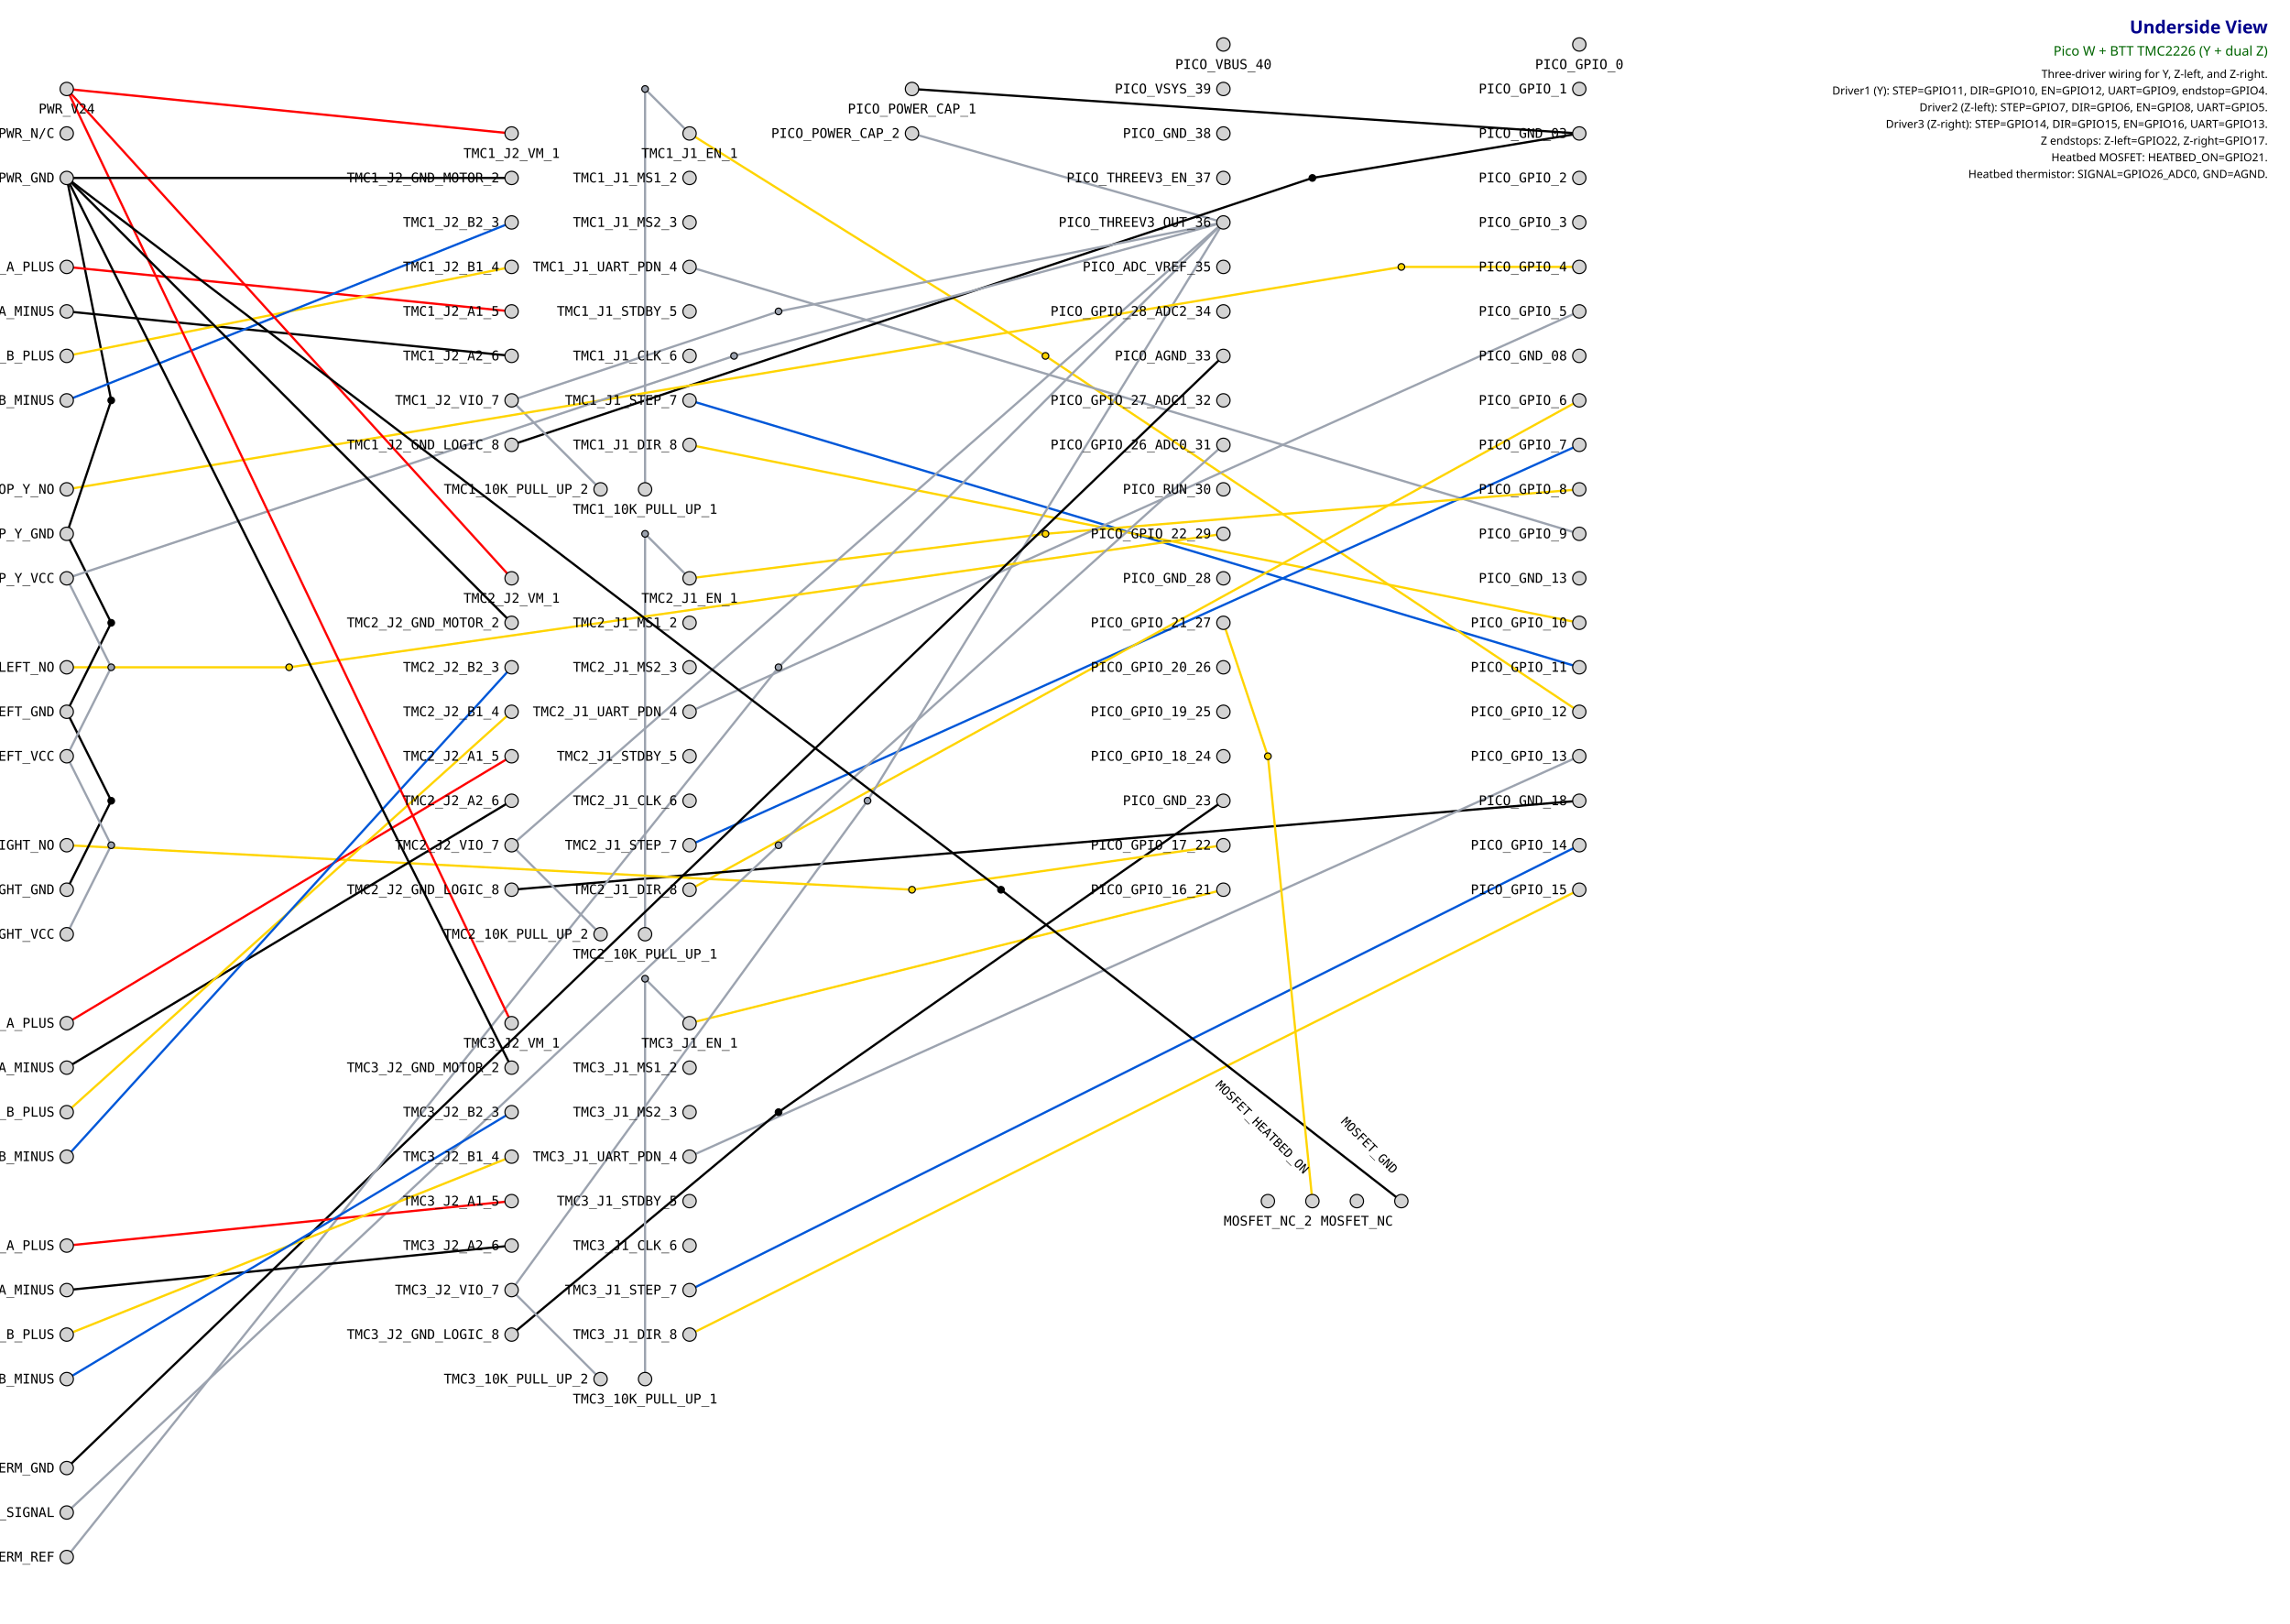
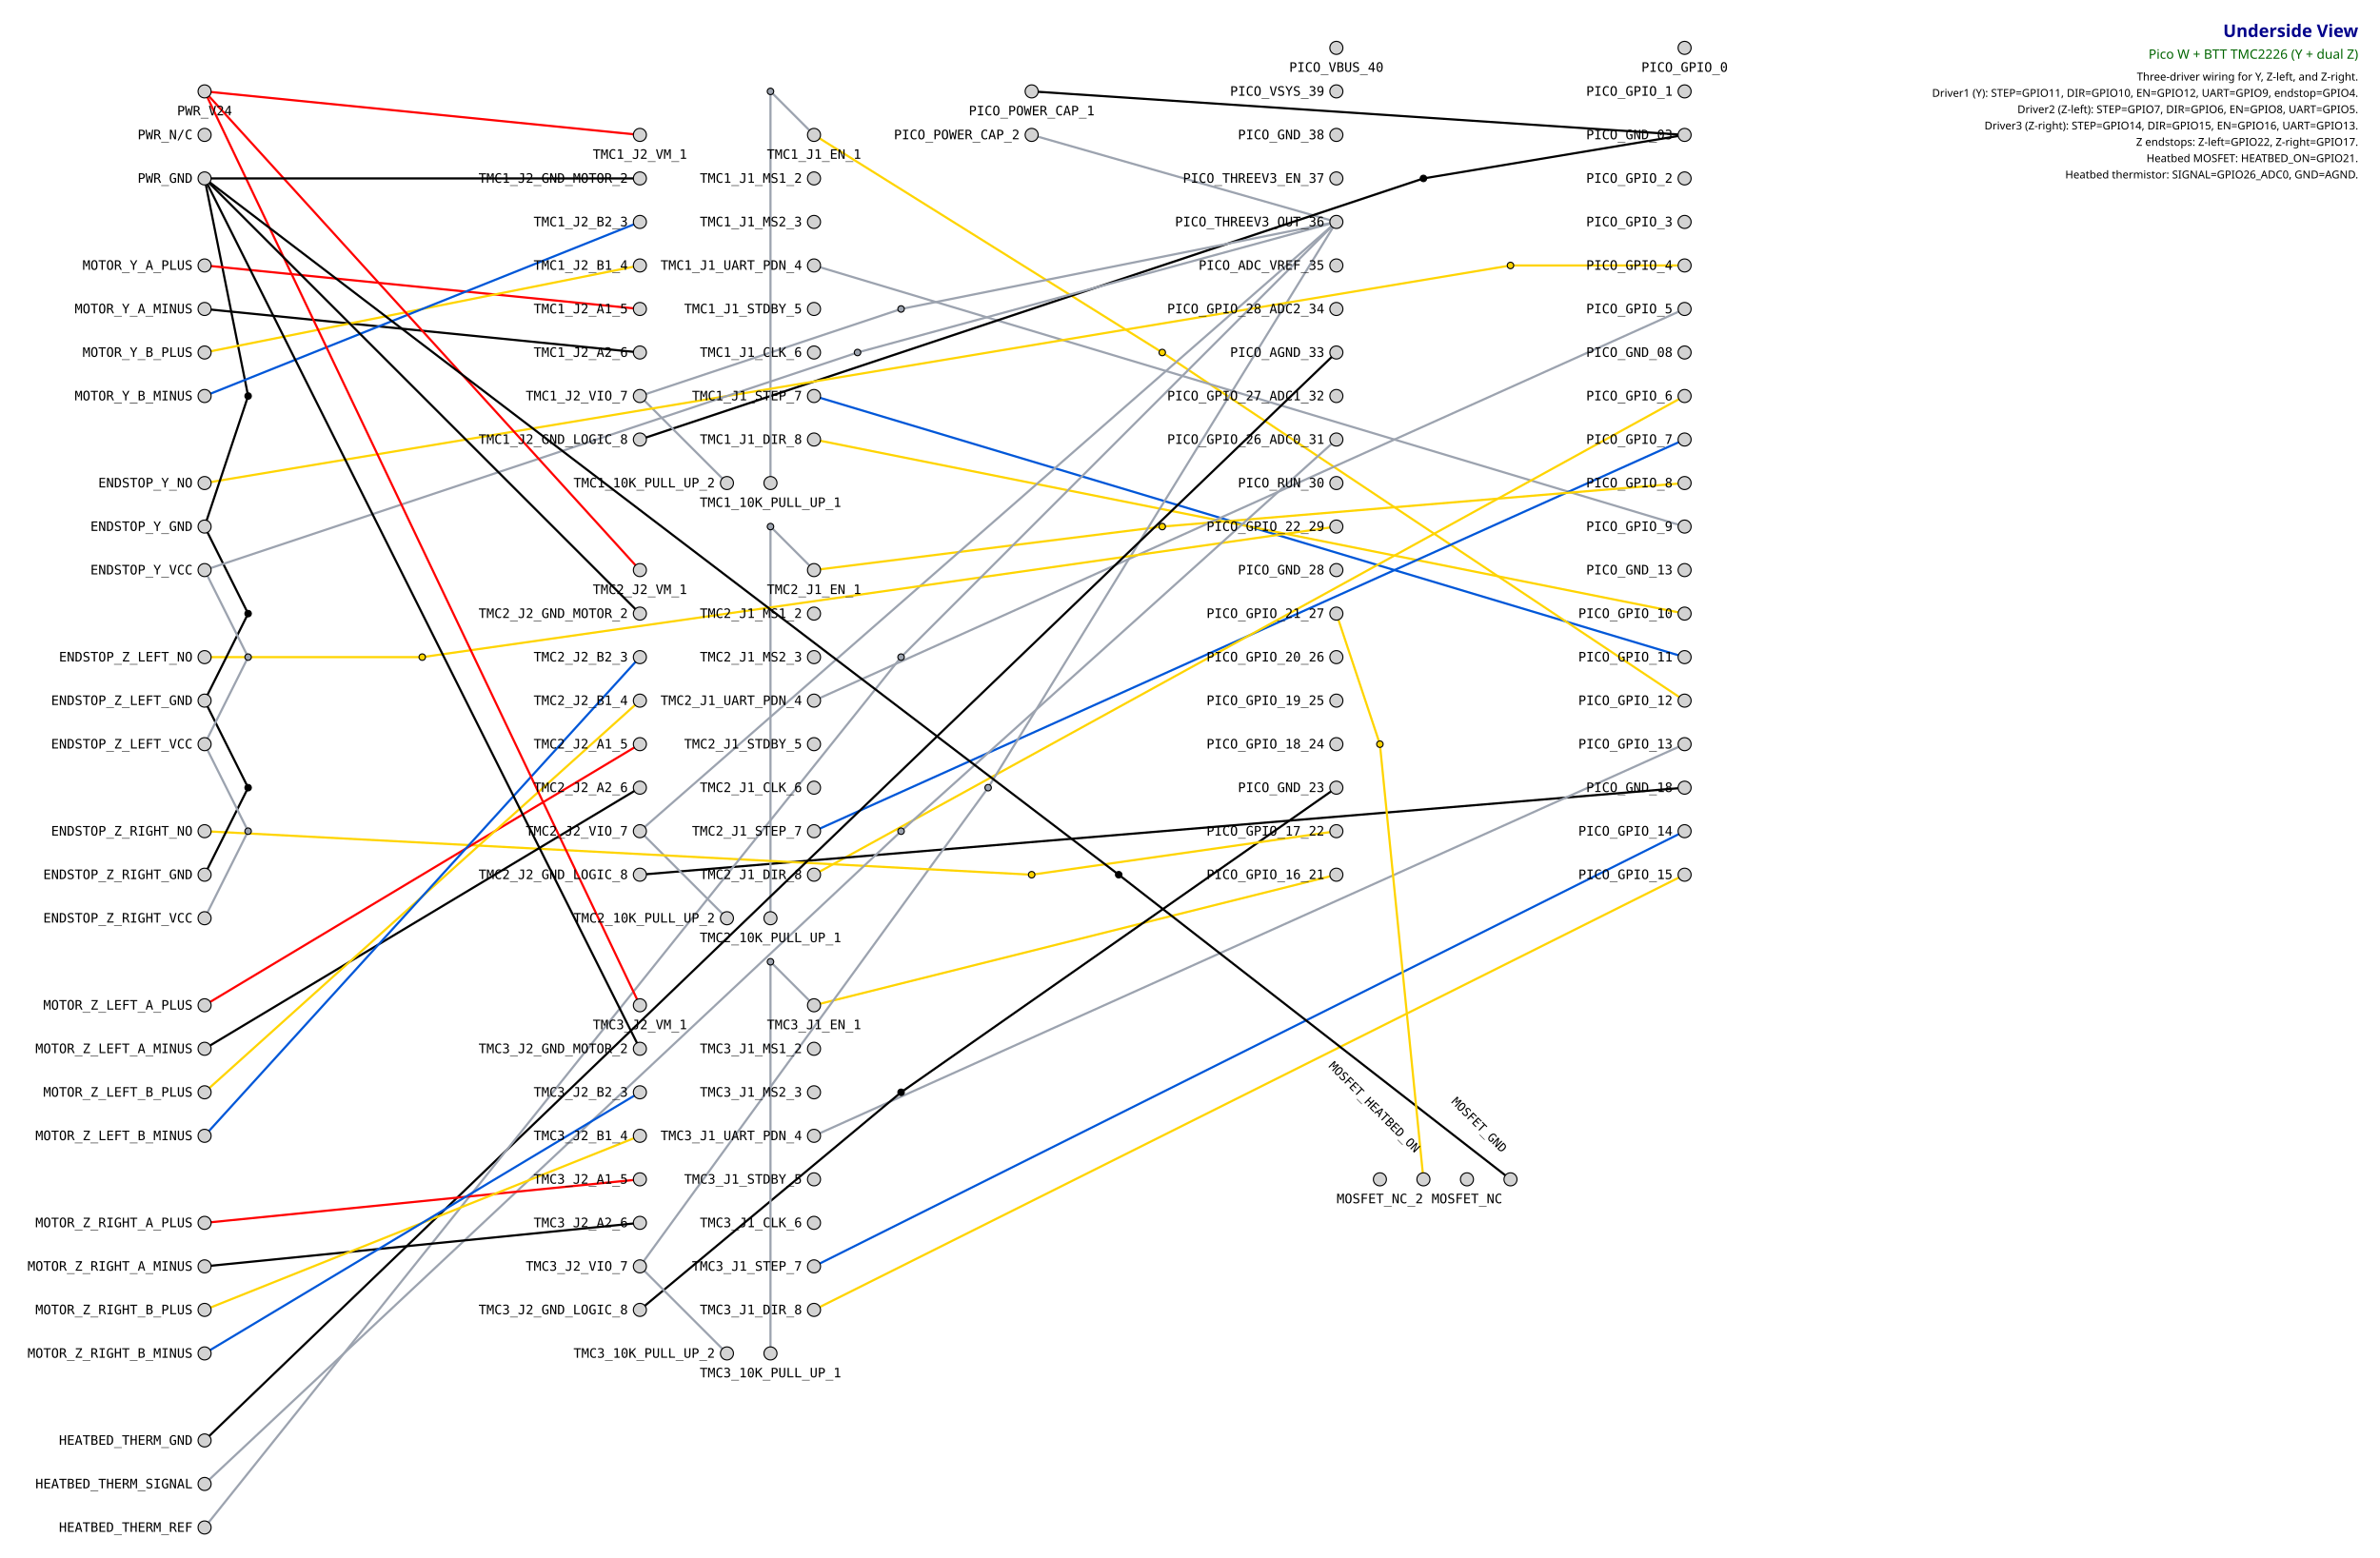
- <svg xmlns="http://www.w3.org/2000/svg" viewBox="0 0 2059 1460" width="100%" height="100%">
+ <svg xmlns="http://www.w3.org/2000/svg" viewBox="-128 -4 2187 1432" width="100%" height="100%">
  <line x1="1420" y1="120" x2="820" y2="80" stroke="#000000" stroke-width="2" />
  <line x1="820" y1="120" x2="1100" y2="200" stroke="#9ca3af" stroke-width="2" />
  <line x1="1420" y1="600" x2="620" y2="360" stroke="#0057d8" stroke-width="2" />
  <line x1="1420" y1="560" x2="620" y2="400" stroke="#ffd400" stroke-width="2" />
  <line x1="1420" y1="640" x2="940" y2="320" stroke="#ffd400" stroke-width="2" />
  <line x1="940" y1="320" x2="620" y2="120" stroke="#ffd400" stroke-width="2" />
  <circle cx="940" cy="320" r="3" fill="#ffd400" stroke="black" stroke-width="1" />
  <line x1="1420" y1="480" x2="620" y2="240" stroke="#9ca3af" stroke-width="2" />
  <line x1="1420" y1="120" x2="1180" y2="160" stroke="#000000" stroke-width="2" />
  <line x1="1180" y1="160" x2="460" y2="400" stroke="#000000" stroke-width="2" />
  <circle cx="1180" cy="160" r="3" fill="#000000" stroke="black" stroke-width="1" />
  <line x1="1100" y1="200" x2="700" y2="280" stroke="#9ca3af" stroke-width="2" />
  <line x1="700" y1="280" x2="460" y2="360" stroke="#9ca3af" stroke-width="2" />
  <circle cx="700" cy="280" r="3" fill="#9ca3af" stroke="black" stroke-width="1" />
  <line x1="460" y1="360" x2="540" y2="440" stroke="#9ca3af" stroke-width="2" />
  <line x1="580" y1="440" x2="580" y2="80" stroke="#9ca3af" stroke-width="2" />
  <line x1="580" y1="80" x2="620" y2="120" stroke="#9ca3af" stroke-width="2" />
  <circle cx="580" cy="80" r="3" fill="#9ca3af" stroke="black" stroke-width="1" />
  <line x1="1420" y1="400" x2="620" y2="760" stroke="#0057d8" stroke-width="2" />
  <line x1="1420" y1="360" x2="620" y2="800" stroke="#ffd400" stroke-width="2" />
  <line x1="1420" y1="440" x2="940" y2="480" stroke="#ffd400" stroke-width="2" />
  <line x1="940" y1="480" x2="620" y2="520" stroke="#ffd400" stroke-width="2" />
  <circle cx="940" cy="480" r="3" fill="#ffd400" stroke="black" stroke-width="1" />
  <line x1="1420" y1="280" x2="620" y2="640" stroke="#9ca3af" stroke-width="2" />
  <line x1="1420" y1="720" x2="460" y2="800" stroke="#000000" stroke-width="2" />
  <line x1="1100" y1="200" x2="460" y2="760" stroke="#9ca3af" stroke-width="2" />
  <line x1="460" y1="760" x2="540" y2="840" stroke="#9ca3af" stroke-width="2" />
  <line x1="580" y1="840" x2="580" y2="480" stroke="#9ca3af" stroke-width="2" />
  <line x1="580" y1="480" x2="620" y2="520" stroke="#9ca3af" stroke-width="2" />
  <circle cx="580" cy="480" r="3" fill="#9ca3af" stroke="black" stroke-width="1" />
  <line x1="1420" y1="760" x2="620" y2="1160" stroke="#0057d8" stroke-width="2" />
  <line x1="1420" y1="800" x2="620" y2="1200" stroke="#ffd400" stroke-width="2" />
  <line x1="1100" y1="800" x2="620" y2="920" stroke="#ffd400" stroke-width="2" />
  <line x1="1420" y1="680" x2="620" y2="1040" stroke="#9ca3af" stroke-width="2" />
  <line x1="1100" y1="720" x2="700" y2="1000" stroke="#000000" stroke-width="2" />
  <line x1="700" y1="1000" x2="460" y2="1200" stroke="#000000" stroke-width="2" />
  <circle cx="700" cy="1000" r="3" fill="#000000" stroke="black" stroke-width="1" />
  <line x1="1100" y1="200" x2="780" y2="720" stroke="#9ca3af" stroke-width="2" />
  <line x1="780" y1="720" x2="460" y2="1160" stroke="#9ca3af" stroke-width="2" />
  <circle cx="780" cy="720" r="3" fill="#9ca3af" stroke="black" stroke-width="1" />
  <line x1="460" y1="1160" x2="540" y2="1240" stroke="#9ca3af" stroke-width="2" />
  <line x1="580" y1="1240" x2="580" y2="880" stroke="#9ca3af" stroke-width="2" />
  <line x1="580" y1="880" x2="620" y2="920" stroke="#9ca3af" stroke-width="2" />
  <circle cx="580" cy="880" r="3" fill="#9ca3af" stroke="black" stroke-width="1" />
  <line x1="1420" y1="240" x2="1260" y2="240" stroke="#ffd400" stroke-width="2" />
  <line x1="1260" y1="240" x2="60" y2="440" stroke="#ffd400" stroke-width="2" />
  <circle cx="1260" cy="240" r="3" fill="#ffd400" stroke="black" stroke-width="1" />
  <line x1="1100" y1="480" x2="260" y2="600" stroke="#ffd400" stroke-width="2" />
  <line x1="260" y1="600" x2="60" y2="600" stroke="#ffd400" stroke-width="2" />
  <circle cx="260" cy="600" r="3" fill="#ffd400" stroke="black" stroke-width="1" />
  <line x1="1100" y1="760" x2="820" y2="800" stroke="#ffd400" stroke-width="2" />
  <line x1="820" y1="800" x2="60" y2="760" stroke="#ffd400" stroke-width="2" />
  <circle cx="820" cy="800" r="3" fill="#ffd400" stroke="black" stroke-width="1" />
  <line x1="60" y1="160" x2="100" y2="360" stroke="#000000" stroke-width="2" />
  <line x1="100" y1="360" x2="60" y2="480" stroke="#000000" stroke-width="2" />
  <circle cx="100" cy="360" r="3" fill="#000000" stroke="black" stroke-width="1" />
  <line x1="60" y1="480" x2="100" y2="560" stroke="#000000" stroke-width="2" />
  <line x1="100" y1="560" x2="60" y2="640" stroke="#000000" stroke-width="2" />
  <circle cx="100" cy="560" r="3" fill="#000000" stroke="black" stroke-width="1" />
  <line x1="60" y1="640" x2="100" y2="720" stroke="#000000" stroke-width="2" />
  <line x1="100" y1="720" x2="60" y2="800" stroke="#000000" stroke-width="2" />
  <circle cx="100" cy="720" r="3" fill="#000000" stroke="black" stroke-width="1" />
  <line x1="60" y1="520" x2="660" y2="320" stroke="#9ca3af" stroke-width="2" />
  <line x1="660" y1="320" x2="1100" y2="200" stroke="#9ca3af" stroke-width="2" />
  <circle cx="660" cy="320" r="3" fill="#9ca3af" stroke="black" stroke-width="1" />
  <line x1="60" y1="680" x2="100" y2="600" stroke="#9ca3af" stroke-width="2" />
  <line x1="100" y1="600" x2="60" y2="520" stroke="#9ca3af" stroke-width="2" />
  <circle cx="100" cy="600" r="3" fill="#9ca3af" stroke="black" stroke-width="1" />
  <line x1="60" y1="840" x2="100" y2="760" stroke="#9ca3af" stroke-width="2" />
  <line x1="100" y1="760" x2="60" y2="680" stroke="#9ca3af" stroke-width="2" />
  <circle cx="100" cy="760" r="3" fill="#9ca3af" stroke="black" stroke-width="1" />
  <line x1="1100" y1="320" x2="60" y2="1320" stroke="#000000" stroke-width="2" />
  <line x1="1100" y1="400" x2="700" y2="760" stroke="#9ca3af" stroke-width="2" />
  <line x1="700" y1="760" x2="60" y2="1360" stroke="#9ca3af" stroke-width="2" />
  <circle cx="700" cy="760" r="3" fill="#9ca3af" stroke="black" stroke-width="1" />
  <line x1="1100" y1="200" x2="700" y2="600" stroke="#9ca3af" stroke-width="2" />
  <line x1="700" y1="600" x2="60" y2="1400" stroke="#9ca3af" stroke-width="2" />
  <circle cx="700" cy="600" r="3" fill="#9ca3af" stroke="black" stroke-width="1" />
  <line x1="60" y1="240" x2="460" y2="280" stroke="#ff0000" stroke-width="2" />
  <line x1="60" y1="280" x2="460" y2="320" stroke="#000000" stroke-width="2" />
  <line x1="60" y1="320" x2="460" y2="240" stroke="#ffd400" stroke-width="2" />
  <line x1="60" y1="360" x2="460" y2="200" stroke="#0057d8" stroke-width="2" />
  <line x1="60" y1="920" x2="460" y2="680" stroke="#ff0000" stroke-width="2" />
  <line x1="60" y1="960" x2="460" y2="720" stroke="#000000" stroke-width="2" />
  <line x1="60" y1="1000" x2="460" y2="640" stroke="#ffd400" stroke-width="2" />
  <line x1="60" y1="1040" x2="460" y2="600" stroke="#0057d8" stroke-width="2" />
  <line x1="60" y1="1120" x2="460" y2="1080" stroke="#ff0000" stroke-width="2" />
  <line x1="60" y1="1160" x2="460" y2="1120" stroke="#000000" stroke-width="2" />
  <line x1="60" y1="1200" x2="460" y2="1040" stroke="#ffd400" stroke-width="2" />
  <line x1="60" y1="1240" x2="460" y2="1000" stroke="#0057d8" stroke-width="2" />
  <line x1="60" y1="80" x2="460" y2="120" stroke="#ff0000" stroke-width="2" />
  <line x1="60" y1="80" x2="460" y2="520" stroke="#ff0000" stroke-width="2" />
  <line x1="60" y1="80" x2="460" y2="920" stroke="#ff0000" stroke-width="2" />
  <line x1="60" y1="160" x2="460" y2="160" stroke="#000000" stroke-width="2" />
  <line x1="60" y1="160" x2="460" y2="560" stroke="#000000" stroke-width="2" />
  <line x1="60" y1="160" x2="460" y2="960" stroke="#000000" stroke-width="2" />
  <line x1="60" y1="160" x2="900" y2="800" stroke="#000000" stroke-width="2" />
  <line x1="900" y1="800" x2="1260" y2="1080" stroke="#000000" stroke-width="2" />
  <circle cx="900" cy="800" r="3" fill="#000000" stroke="black" stroke-width="1" />
  <line x1="1100" y1="560" x2="1140" y2="680" stroke="#ffd400" stroke-width="2" />
  <line x1="1140" y1="680" x2="1180" y2="1080" stroke="#ffd400" stroke-width="2" />
  <circle cx="1140" cy="680" r="3" fill="#ffd400" stroke="black" stroke-width="1" />
  <circle cx="1420" cy="40" r="6" fill="lightgray" stroke="black" />
  <text x="1420" y="62" font-size="12px" font-family="monospace" text-anchor="middle">PICO_GPIO_0</text>
  <circle cx="1420" cy="80" r="6" fill="lightgray" stroke="black" />
  <text x="1409" y="84" font-size="12px" font-family="monospace" text-anchor="end">PICO_GPIO_1</text>
  <circle cx="1420" cy="120" r="6" fill="lightgray" stroke="black" />
  <text x="1409" y="124" font-size="12px" font-family="monospace" text-anchor="end">PICO_GND_03</text>
  <circle cx="1420" cy="160" r="6" fill="lightgray" stroke="black" />
  <text x="1409" y="164" font-size="12px" font-family="monospace" text-anchor="end">PICO_GPIO_2</text>
  <circle cx="1420" cy="200" r="6" fill="lightgray" stroke="black" />
  <text x="1409" y="204" font-size="12px" font-family="monospace" text-anchor="end">PICO_GPIO_3</text>
  <circle cx="1420" cy="240" r="6" fill="lightgray" stroke="black" />
  <text x="1409" y="244" font-size="12px" font-family="monospace" text-anchor="end">PICO_GPIO_4</text>
  <circle cx="1420" cy="280" r="6" fill="lightgray" stroke="black" />
  <text x="1409" y="284" font-size="12px" font-family="monospace" text-anchor="end">PICO_GPIO_5</text>
  <circle cx="1420" cy="320" r="6" fill="lightgray" stroke="black" />
  <text x="1409" y="324" font-size="12px" font-family="monospace" text-anchor="end">PICO_GND_08</text>
  <circle cx="1420" cy="360" r="6" fill="lightgray" stroke="black" />
  <text x="1409" y="364" font-size="12px" font-family="monospace" text-anchor="end">PICO_GPIO_6</text>
  <circle cx="1420" cy="400" r="6" fill="lightgray" stroke="black" />
  <text x="1409" y="404" font-size="12px" font-family="monospace" text-anchor="end">PICO_GPIO_7</text>
  <circle cx="1420" cy="440" r="6" fill="lightgray" stroke="black" />
  <text x="1409" y="444" font-size="12px" font-family="monospace" text-anchor="end">PICO_GPIO_8</text>
  <circle cx="1420" cy="480" r="6" fill="lightgray" stroke="black" />
  <text x="1409" y="484" font-size="12px" font-family="monospace" text-anchor="end">PICO_GPIO_9</text>
  <circle cx="1420" cy="520" r="6" fill="lightgray" stroke="black" />
  <text x="1409" y="524" font-size="12px" font-family="monospace" text-anchor="end">PICO_GND_13</text>
  <circle cx="1420" cy="560" r="6" fill="lightgray" stroke="black" />
  <text x="1409" y="564" font-size="12px" font-family="monospace" text-anchor="end">PICO_GPIO_10</text>
  <circle cx="1420" cy="600" r="6" fill="lightgray" stroke="black" />
  <text x="1409" y="604" font-size="12px" font-family="monospace" text-anchor="end">PICO_GPIO_11</text>
  <circle cx="1420" cy="640" r="6" fill="lightgray" stroke="black" />
  <text x="1409" y="644" font-size="12px" font-family="monospace" text-anchor="end">PICO_GPIO_12</text>
  <circle cx="1420" cy="680" r="6" fill="lightgray" stroke="black" />
  <text x="1409" y="684" font-size="12px" font-family="monospace" text-anchor="end">PICO_GPIO_13</text>
  <circle cx="1420" cy="720" r="6" fill="lightgray" stroke="black" />
  <text x="1409" y="724" font-size="12px" font-family="monospace" text-anchor="end">PICO_GND_18</text>
  <circle cx="1420" cy="760" r="6" fill="lightgray" stroke="black" />
  <text x="1409" y="764" font-size="12px" font-family="monospace" text-anchor="end">PICO_GPIO_14</text>
  <circle cx="1420" cy="800" r="6" fill="lightgray" stroke="black" />
  <text x="1409" y="804" font-size="12px" font-family="monospace" text-anchor="end">PICO_GPIO_15</text>
  <circle cx="1100" cy="40" r="6" fill="lightgray" stroke="black" />
  <text x="1100" y="62" font-size="12px" font-family="monospace" text-anchor="middle">PICO_VBUS_40</text>
  <circle cx="1100" cy="80" r="6" fill="lightgray" stroke="black" />
  <text x="1089" y="84" font-size="12px" font-family="monospace" text-anchor="end">PICO_VSYS_39</text>
  <circle cx="1100" cy="120" r="6" fill="lightgray" stroke="black" />
  <text x="1089" y="124" font-size="12px" font-family="monospace" text-anchor="end">PICO_GND_38</text>
  <circle cx="1100" cy="160" r="6" fill="lightgray" stroke="black" />
  <text x="1089" y="164" font-size="12px" font-family="monospace" text-anchor="end">PICO_THREEV3_EN_37</text>
  <circle cx="1100" cy="200" r="6" fill="lightgray" stroke="black" />
  <text x="1089" y="204" font-size="12px" font-family="monospace" text-anchor="end">PICO_THREEV3_OUT_36</text>
  <circle cx="1100" cy="240" r="6" fill="lightgray" stroke="black" />
  <text x="1089" y="244" font-size="12px" font-family="monospace" text-anchor="end">PICO_ADC_VREF_35</text>
  <circle cx="1100" cy="280" r="6" fill="lightgray" stroke="black" />
  <text x="1089" y="284" font-size="12px" font-family="monospace" text-anchor="end">PICO_GPIO_28_ADC2_34</text>
  <circle cx="1100" cy="320" r="6" fill="lightgray" stroke="black" />
  <text x="1089" y="324" font-size="12px" font-family="monospace" text-anchor="end">PICO_AGND_33</text>
  <circle cx="1100" cy="360" r="6" fill="lightgray" stroke="black" />
  <text x="1089" y="364" font-size="12px" font-family="monospace" text-anchor="end">PICO_GPIO_27_ADC1_32</text>
  <circle cx="1100" cy="400" r="6" fill="lightgray" stroke="black" />
  <text x="1089" y="404" font-size="12px" font-family="monospace" text-anchor="end">PICO_GPIO_26_ADC0_31</text>
  <circle cx="1100" cy="440" r="6" fill="lightgray" stroke="black" />
  <text x="1089" y="444" font-size="12px" font-family="monospace" text-anchor="end">PICO_RUN_30</text>
  <circle cx="1100" cy="480" r="6" fill="lightgray" stroke="black" />
  <text x="1089" y="484" font-size="12px" font-family="monospace" text-anchor="end">PICO_GPIO_22_29</text>
  <circle cx="1100" cy="520" r="6" fill="lightgray" stroke="black" />
  <text x="1089" y="524" font-size="12px" font-family="monospace" text-anchor="end">PICO_GND_28</text>
  <circle cx="1100" cy="560" r="6" fill="lightgray" stroke="black" />
  <text x="1089" y="564" font-size="12px" font-family="monospace" text-anchor="end">PICO_GPIO_21_27</text>
  <circle cx="1100" cy="600" r="6" fill="lightgray" stroke="black" />
  <text x="1089" y="604" font-size="12px" font-family="monospace" text-anchor="end">PICO_GPIO_20_26</text>
  <circle cx="1100" cy="640" r="6" fill="lightgray" stroke="black" />
  <text x="1089" y="644" font-size="12px" font-family="monospace" text-anchor="end">PICO_GPIO_19_25</text>
  <circle cx="1100" cy="680" r="6" fill="lightgray" stroke="black" />
  <text x="1089" y="684" font-size="12px" font-family="monospace" text-anchor="end">PICO_GPIO_18_24</text>
  <circle cx="1100" cy="720" r="6" fill="lightgray" stroke="black" />
  <text x="1089" y="724" font-size="12px" font-family="monospace" text-anchor="end">PICO_GND_23</text>
  <circle cx="1100" cy="760" r="6" fill="lightgray" stroke="black" />
  <text x="1089" y="764" font-size="12px" font-family="monospace" text-anchor="end">PICO_GPIO_17_22</text>
  <circle cx="1100" cy="800" r="6" fill="lightgray" stroke="black" />
  <text x="1089" y="804" font-size="12px" font-family="monospace" text-anchor="end">PICO_GPIO_16_21</text>
  <circle cx="620" cy="120" r="6" fill="lightgray" stroke="black" />
  <text x="620" y="142" font-size="12px" font-family="monospace" text-anchor="middle">TMC1_J1_EN_1</text>
  <circle cx="620" cy="160" r="6" fill="lightgray" stroke="black" />
  <text x="609" y="164" font-size="12px" font-family="monospace" text-anchor="end">TMC1_J1_MS1_2</text>
  <circle cx="620" cy="200" r="6" fill="lightgray" stroke="black" />
  <text x="609" y="204" font-size="12px" font-family="monospace" text-anchor="end">TMC1_J1_MS2_3</text>
  <circle cx="620" cy="240" r="6" fill="lightgray" stroke="black" />
  <text x="609" y="244" font-size="12px" font-family="monospace" text-anchor="end">TMC1_J1_UART_PDN_4</text>
  <circle cx="620" cy="280" r="6" fill="lightgray" stroke="black" />
  <text x="609" y="284" font-size="12px" font-family="monospace" text-anchor="end">TMC1_J1_STDBY_5</text>
  <circle cx="620" cy="320" r="6" fill="lightgray" stroke="black" />
  <text x="609" y="324" font-size="12px" font-family="monospace" text-anchor="end">TMC1_J1_CLK_6</text>
  <circle cx="620" cy="360" r="6" fill="lightgray" stroke="black" />
  <text x="609" y="364" font-size="12px" font-family="monospace" text-anchor="end">TMC1_J1_STEP_7</text>
  <circle cx="620" cy="400" r="6" fill="lightgray" stroke="black" />
  <text x="609" y="404" font-size="12px" font-family="monospace" text-anchor="end">TMC1_J1_DIR_8</text>
  <circle cx="460" cy="120" r="6" fill="lightgray" stroke="black" />
  <text x="460" y="142" font-size="12px" font-family="monospace" text-anchor="middle">TMC1_J2_VM_1</text>
  <circle cx="460" cy="160" r="6" fill="lightgray" stroke="black" />
  <text x="449" y="164" font-size="12px" font-family="monospace" text-anchor="end">TMC1_J2_GND_MOTOR_2</text>
  <circle cx="460" cy="200" r="6" fill="lightgray" stroke="black" />
  <text x="449" y="204" font-size="12px" font-family="monospace" text-anchor="end">TMC1_J2_B2_3</text>
  <circle cx="460" cy="240" r="6" fill="lightgray" stroke="black" />
  <text x="449" y="244" font-size="12px" font-family="monospace" text-anchor="end">TMC1_J2_B1_4</text>
  <circle cx="460" cy="280" r="6" fill="lightgray" stroke="black" />
  <text x="449" y="284" font-size="12px" font-family="monospace" text-anchor="end">TMC1_J2_A1_5</text>
  <circle cx="460" cy="320" r="6" fill="lightgray" stroke="black" />
  <text x="449" y="324" font-size="12px" font-family="monospace" text-anchor="end">TMC1_J2_A2_6</text>
  <circle cx="460" cy="360" r="6" fill="lightgray" stroke="black" />
  <text x="449" y="364" font-size="12px" font-family="monospace" text-anchor="end">TMC1_J2_VIO_7</text>
  <circle cx="460" cy="400" r="6" fill="lightgray" stroke="black" />
  <text x="449" y="404" font-size="12px" font-family="monospace" text-anchor="end">TMC1_J2_GND_LOGIC_8</text>
  <circle cx="620" cy="520" r="6" fill="lightgray" stroke="black" />
  <text x="620" y="542" font-size="12px" font-family="monospace" text-anchor="middle">TMC2_J1_EN_1</text>
  <circle cx="620" cy="560" r="6" fill="lightgray" stroke="black" />
  <text x="609" y="564" font-size="12px" font-family="monospace" text-anchor="end">TMC2_J1_MS1_2</text>
  <circle cx="620" cy="600" r="6" fill="lightgray" stroke="black" />
  <text x="609" y="604" font-size="12px" font-family="monospace" text-anchor="end">TMC2_J1_MS2_3</text>
  <circle cx="620" cy="640" r="6" fill="lightgray" stroke="black" />
  <text x="609" y="644" font-size="12px" font-family="monospace" text-anchor="end">TMC2_J1_UART_PDN_4</text>
  <circle cx="620" cy="680" r="6" fill="lightgray" stroke="black" />
  <text x="609" y="684" font-size="12px" font-family="monospace" text-anchor="end">TMC2_J1_STDBY_5</text>
  <circle cx="620" cy="720" r="6" fill="lightgray" stroke="black" />
  <text x="609" y="724" font-size="12px" font-family="monospace" text-anchor="end">TMC2_J1_CLK_6</text>
  <circle cx="620" cy="760" r="6" fill="lightgray" stroke="black" />
  <text x="609" y="764" font-size="12px" font-family="monospace" text-anchor="end">TMC2_J1_STEP_7</text>
  <circle cx="620" cy="800" r="6" fill="lightgray" stroke="black" />
  <text x="609" y="804" font-size="12px" font-family="monospace" text-anchor="end">TMC2_J1_DIR_8</text>
  <circle cx="460" cy="520" r="6" fill="lightgray" stroke="black" />
  <text x="460" y="542" font-size="12px" font-family="monospace" text-anchor="middle">TMC2_J2_VM_1</text>
  <circle cx="460" cy="560" r="6" fill="lightgray" stroke="black" />
  <text x="449" y="564" font-size="12px" font-family="monospace" text-anchor="end">TMC2_J2_GND_MOTOR_2</text>
  <circle cx="460" cy="600" r="6" fill="lightgray" stroke="black" />
  <text x="449" y="604" font-size="12px" font-family="monospace" text-anchor="end">TMC2_J2_B2_3</text>
  <circle cx="460" cy="640" r="6" fill="lightgray" stroke="black" />
  <text x="449" y="644" font-size="12px" font-family="monospace" text-anchor="end">TMC2_J2_B1_4</text>
  <circle cx="460" cy="680" r="6" fill="lightgray" stroke="black" />
  <text x="449" y="684" font-size="12px" font-family="monospace" text-anchor="end">TMC2_J2_A1_5</text>
  <circle cx="460" cy="720" r="6" fill="lightgray" stroke="black" />
  <text x="449" y="724" font-size="12px" font-family="monospace" text-anchor="end">TMC2_J2_A2_6</text>
  <circle cx="460" cy="760" r="6" fill="lightgray" stroke="black" />
  <text x="449" y="764" font-size="12px" font-family="monospace" text-anchor="end">TMC2_J2_VIO_7</text>
  <circle cx="460" cy="800" r="6" fill="lightgray" stroke="black" />
  <text x="449" y="804" font-size="12px" font-family="monospace" text-anchor="end">TMC2_J2_GND_LOGIC_8</text>
  <circle cx="620" cy="920" r="6" fill="lightgray" stroke="black" />
  <text x="620" y="942" font-size="12px" font-family="monospace" text-anchor="middle">TMC3_J1_EN_1</text>
  <circle cx="620" cy="960" r="6" fill="lightgray" stroke="black" />
  <text x="609" y="964" font-size="12px" font-family="monospace" text-anchor="end">TMC3_J1_MS1_2</text>
  <circle cx="620" cy="1000" r="6" fill="lightgray" stroke="black" />
  <text x="609" y="1004" font-size="12px" font-family="monospace" text-anchor="end">TMC3_J1_MS2_3</text>
  <circle cx="620" cy="1040" r="6" fill="lightgray" stroke="black" />
  <text x="609" y="1044" font-size="12px" font-family="monospace" text-anchor="end">TMC3_J1_UART_PDN_4</text>
  <circle cx="620" cy="1080" r="6" fill="lightgray" stroke="black" />
  <text x="609" y="1084" font-size="12px" font-family="monospace" text-anchor="end">TMC3_J1_STDBY_5</text>
  <circle cx="620" cy="1120" r="6" fill="lightgray" stroke="black" />
  <text x="609" y="1124" font-size="12px" font-family="monospace" text-anchor="end">TMC3_J1_CLK_6</text>
  <circle cx="620" cy="1160" r="6" fill="lightgray" stroke="black" />
  <text x="609" y="1164" font-size="12px" font-family="monospace" text-anchor="end">TMC3_J1_STEP_7</text>
  <circle cx="620" cy="1200" r="6" fill="lightgray" stroke="black" />
  <text x="609" y="1204" font-size="12px" font-family="monospace" text-anchor="end">TMC3_J1_DIR_8</text>
  <circle cx="460" cy="920" r="6" fill="lightgray" stroke="black" />
  <text x="460" y="942" font-size="12px" font-family="monospace" text-anchor="middle">TMC3_J2_VM_1</text>
  <circle cx="460" cy="960" r="6" fill="lightgray" stroke="black" />
  <text x="449" y="964" font-size="12px" font-family="monospace" text-anchor="end">TMC3_J2_GND_MOTOR_2</text>
  <circle cx="460" cy="1000" r="6" fill="lightgray" stroke="black" />
  <text x="449" y="1004" font-size="12px" font-family="monospace" text-anchor="end">TMC3_J2_B2_3</text>
  <circle cx="460" cy="1040" r="6" fill="lightgray" stroke="black" />
  <text x="449" y="1044" font-size="12px" font-family="monospace" text-anchor="end">TMC3_J2_B1_4</text>
  <circle cx="460" cy="1080" r="6" fill="lightgray" stroke="black" />
  <text x="449" y="1084" font-size="12px" font-family="monospace" text-anchor="end">TMC3_J2_A1_5</text>
  <circle cx="460" cy="1120" r="6" fill="lightgray" stroke="black" />
  <text x="449" y="1124" font-size="12px" font-family="monospace" text-anchor="end">TMC3_J2_A2_6</text>
  <circle cx="460" cy="1160" r="6" fill="lightgray" stroke="black" />
  <text x="449" y="1164" font-size="12px" font-family="monospace" text-anchor="end">TMC3_J2_VIO_7</text>
  <circle cx="460" cy="1200" r="6" fill="lightgray" stroke="black" />
  <text x="449" y="1204" font-size="12px" font-family="monospace" text-anchor="end">TMC3_J2_GND_LOGIC_8</text>
  <circle cx="580" cy="440" r="6" fill="lightgray" stroke="black" />
  <text x="580" y="462" font-size="12px" font-family="monospace" text-anchor="middle">TMC1_10K_PULL_UP_1</text>
  <circle cx="540" cy="440" r="6" fill="lightgray" stroke="black" />
  <text x="529" y="444" font-size="12px" font-family="monospace" text-anchor="end">TMC1_10K_PULL_UP_2</text>
  <circle cx="580" cy="840" r="6" fill="lightgray" stroke="black" />
  <text x="580" y="862" font-size="12px" font-family="monospace" text-anchor="middle">TMC2_10K_PULL_UP_1</text>
  <circle cx="540" cy="840" r="6" fill="lightgray" stroke="black" />
  <text x="529" y="844" font-size="12px" font-family="monospace" text-anchor="end">TMC2_10K_PULL_UP_2</text>
  <circle cx="580" cy="1240" r="6" fill="lightgray" stroke="black" />
  <text x="580" y="1262" font-size="12px" font-family="monospace" text-anchor="middle">TMC3_10K_PULL_UP_1</text>
  <circle cx="540" cy="1240" r="6" fill="lightgray" stroke="black" />
  <text x="529" y="1244" font-size="12px" font-family="monospace" text-anchor="end">TMC3_10K_PULL_UP_2</text>
  <circle cx="820" cy="80" r="6" fill="lightgray" stroke="black" />
  <text x="820" y="102" font-size="12px" font-family="monospace" text-anchor="middle">PICO_POWER_CAP_1</text>
  <circle cx="820" cy="120" r="6" fill="lightgray" stroke="black" />
  <text x="809" y="124" font-size="12px" font-family="monospace" text-anchor="end">PICO_POWER_CAP_2</text>
  <circle cx="60" cy="1320" r="6" fill="lightgray" stroke="black" />
  <text x="49" y="1324" font-size="12px" font-family="monospace" text-anchor="end">HEATBED_THERM_GND</text>
  <circle cx="60" cy="1360" r="6" fill="lightgray" stroke="black" />
  <text x="49" y="1364" font-size="12px" font-family="monospace" text-anchor="end">HEATBED_THERM_SIGNAL</text>
  <circle cx="60" cy="1400" r="6" fill="lightgray" stroke="black" />
  <text x="49" y="1404" font-size="12px" font-family="monospace" text-anchor="end">HEATBED_THERM_REF</text>
  <circle cx="60" cy="440" r="6" fill="lightgray" stroke="black" />
  <text x="49" y="444" font-size="12px" font-family="monospace" text-anchor="end">ENDSTOP_Y_NO</text>
  <circle cx="60" cy="480" r="6" fill="lightgray" stroke="black" />
  <text x="49" y="484" font-size="12px" font-family="monospace" text-anchor="end">ENDSTOP_Y_GND</text>
  <circle cx="60" cy="520" r="6" fill="lightgray" stroke="black" />
  <text x="49" y="524" font-size="12px" font-family="monospace" text-anchor="end">ENDSTOP_Y_VCC</text>
  <circle cx="60" cy="240" r="6" fill="lightgray" stroke="black" />
  <text x="49" y="244" font-size="12px" font-family="monospace" text-anchor="end">MOTOR_Y_A_PLUS</text>
  <circle cx="60" cy="280" r="6" fill="lightgray" stroke="black" />
  <text x="49" y="284" font-size="12px" font-family="monospace" text-anchor="end">MOTOR_Y_A_MINUS</text>
  <circle cx="60" cy="320" r="6" fill="lightgray" stroke="black" />
  <text x="49" y="324" font-size="12px" font-family="monospace" text-anchor="end">MOTOR_Y_B_PLUS</text>
  <circle cx="60" cy="360" r="6" fill="lightgray" stroke="black" />
  <text x="49" y="364" font-size="12px" font-family="monospace" text-anchor="end">MOTOR_Y_B_MINUS</text>
  <circle cx="60" cy="600" r="6" fill="lightgray" stroke="black" />
  <text x="49" y="604" font-size="12px" font-family="monospace" text-anchor="end">ENDSTOP_Z_LEFT_NO</text>
  <circle cx="60" cy="640" r="6" fill="lightgray" stroke="black" />
  <text x="49" y="644" font-size="12px" font-family="monospace" text-anchor="end">ENDSTOP_Z_LEFT_GND</text>
  <circle cx="60" cy="680" r="6" fill="lightgray" stroke="black" />
  <text x="49" y="684" font-size="12px" font-family="monospace" text-anchor="end">ENDSTOP_Z_LEFT_VCC</text>
  <circle cx="60" cy="760" r="6" fill="lightgray" stroke="black" />
  <text x="49" y="764" font-size="12px" font-family="monospace" text-anchor="end">ENDSTOP_Z_RIGHT_NO</text>
  <circle cx="60" cy="800" r="6" fill="lightgray" stroke="black" />
  <text x="49" y="804" font-size="12px" font-family="monospace" text-anchor="end">ENDSTOP_Z_RIGHT_GND</text>
  <circle cx="60" cy="840" r="6" fill="lightgray" stroke="black" />
  <text x="49" y="844" font-size="12px" font-family="monospace" text-anchor="end">ENDSTOP_Z_RIGHT_VCC</text>
  <circle cx="60" cy="920" r="6" fill="lightgray" stroke="black" />
  <text x="49" y="924" font-size="12px" font-family="monospace" text-anchor="end">MOTOR_Z_LEFT_A_PLUS</text>
  <circle cx="60" cy="960" r="6" fill="lightgray" stroke="black" />
  <text x="49" y="964" font-size="12px" font-family="monospace" text-anchor="end">MOTOR_Z_LEFT_A_MINUS</text>
  <circle cx="60" cy="1000" r="6" fill="lightgray" stroke="black" />
  <text x="49" y="1004" font-size="12px" font-family="monospace" text-anchor="end">MOTOR_Z_LEFT_B_PLUS</text>
  <circle cx="60" cy="1040" r="6" fill="lightgray" stroke="black" />
  <text x="49" y="1044" font-size="12px" font-family="monospace" text-anchor="end">MOTOR_Z_LEFT_B_MINUS</text>
  <circle cx="60" cy="1120" r="6" fill="lightgray" stroke="black" />
  <text x="49" y="1124" font-size="12px" font-family="monospace" text-anchor="end">MOTOR_Z_RIGHT_A_PLUS</text>
  <circle cx="60" cy="1160" r="6" fill="lightgray" stroke="black" />
  <text x="49" y="1164" font-size="12px" font-family="monospace" text-anchor="end">MOTOR_Z_RIGHT_A_MINUS</text>
  <circle cx="60" cy="1200" r="6" fill="lightgray" stroke="black" />
  <text x="49" y="1204" font-size="12px" font-family="monospace" text-anchor="end">MOTOR_Z_RIGHT_B_PLUS</text>
  <circle cx="60" cy="1240" r="6" fill="lightgray" stroke="black" />
  <text x="49" y="1244" font-size="12px" font-family="monospace" text-anchor="end">MOTOR_Z_RIGHT_B_MINUS</text>
  <circle cx="60" cy="80" r="6" fill="lightgray" stroke="black" />
  <text x="60" y="102" font-size="12px" font-family="monospace" text-anchor="middle">PWR_V24</text>
  <circle cx="60" cy="120" r="6" fill="lightgray" stroke="black" />
  <text x="49" y="124" font-size="12px" font-family="monospace" text-anchor="end">PWR_N/C</text>
  <circle cx="60" cy="160" r="6" fill="lightgray" stroke="black" />
  <text x="49" y="164" font-size="12px" font-family="monospace" text-anchor="end">PWR_GND</text>
  <circle cx="1260" cy="1080" r="6" fill="lightgray" stroke="black" />
  <text x="1252" y="1056" font-size="11px" font-family="monospace" text-anchor="end" transform="rotate(45,1252,1056)">MOSFET_GND</text>
  <circle cx="1220" cy="1080" r="6" fill="lightgray" stroke="black" />
  <text x="1220" y="1102" font-size="12px" font-family="monospace" text-anchor="middle">MOSFET_NC</text>
  <circle cx="1180" cy="1080" r="6" fill="lightgray" stroke="black" />
  <text x="1172" y="1056" font-size="11px" font-family="monospace" text-anchor="end" transform="rotate(45,1172,1056)">MOSFET_HEATBED_ON</text>
  <circle cx="1140" cy="1080" r="6" fill="lightgray" stroke="black" />
  <text x="1140" y="1102" font-size="12px" font-family="monospace" text-anchor="middle">MOSFET_NC_2</text>
  <text x="2039" y="30" font-size="16px" font-family="sans-serif" font-weight="bold" text-anchor="end" fill="darkblue">Underside View</text>
  <text x="2039" y="50" font-size="12px" font-family="sans-serif" text-anchor="end" fill="darkgreen">Pico W + BTT TMC2226 (Y + dual Z)</text>
  <text x="2039" y="70" font-size="10px" font-family="sans-serif" text-anchor="end" fill="black">Three-driver wiring for Y, Z-left, and Z-right.</text>
  <text x="2039" y="85" font-size="10px" font-family="sans-serif" text-anchor="end" fill="black">Driver1 (Y): STEP=GPIO11, DIR=GPIO10, EN=GPIO12, UART=GPIO9, endstop=GPIO4.</text>
  <text x="2039" y="100" font-size="10px" font-family="sans-serif" text-anchor="end" fill="black">Driver2 (Z-left): STEP=GPIO7, DIR=GPIO6, EN=GPIO8, UART=GPIO5.</text>
  <text x="2039" y="115" font-size="10px" font-family="sans-serif" text-anchor="end" fill="black">Driver3 (Z-right): STEP=GPIO14, DIR=GPIO15, EN=GPIO16, UART=GPIO13.</text>
  <text x="2039" y="130" font-size="10px" font-family="sans-serif" text-anchor="end" fill="black">Z endstops: Z-left=GPIO22, Z-right=GPIO17.</text>
  <text x="2039" y="145" font-size="10px" font-family="sans-serif" text-anchor="end" fill="black">Heatbed MOSFET: HEATBED_ON=GPIO21.</text>
  <text x="2039" y="160" font-size="10px" font-family="sans-serif" text-anchor="end" fill="black">Heatbed thermistor: SIGNAL=GPIO26_ADC0, GND=AGND.</text>
</svg>
